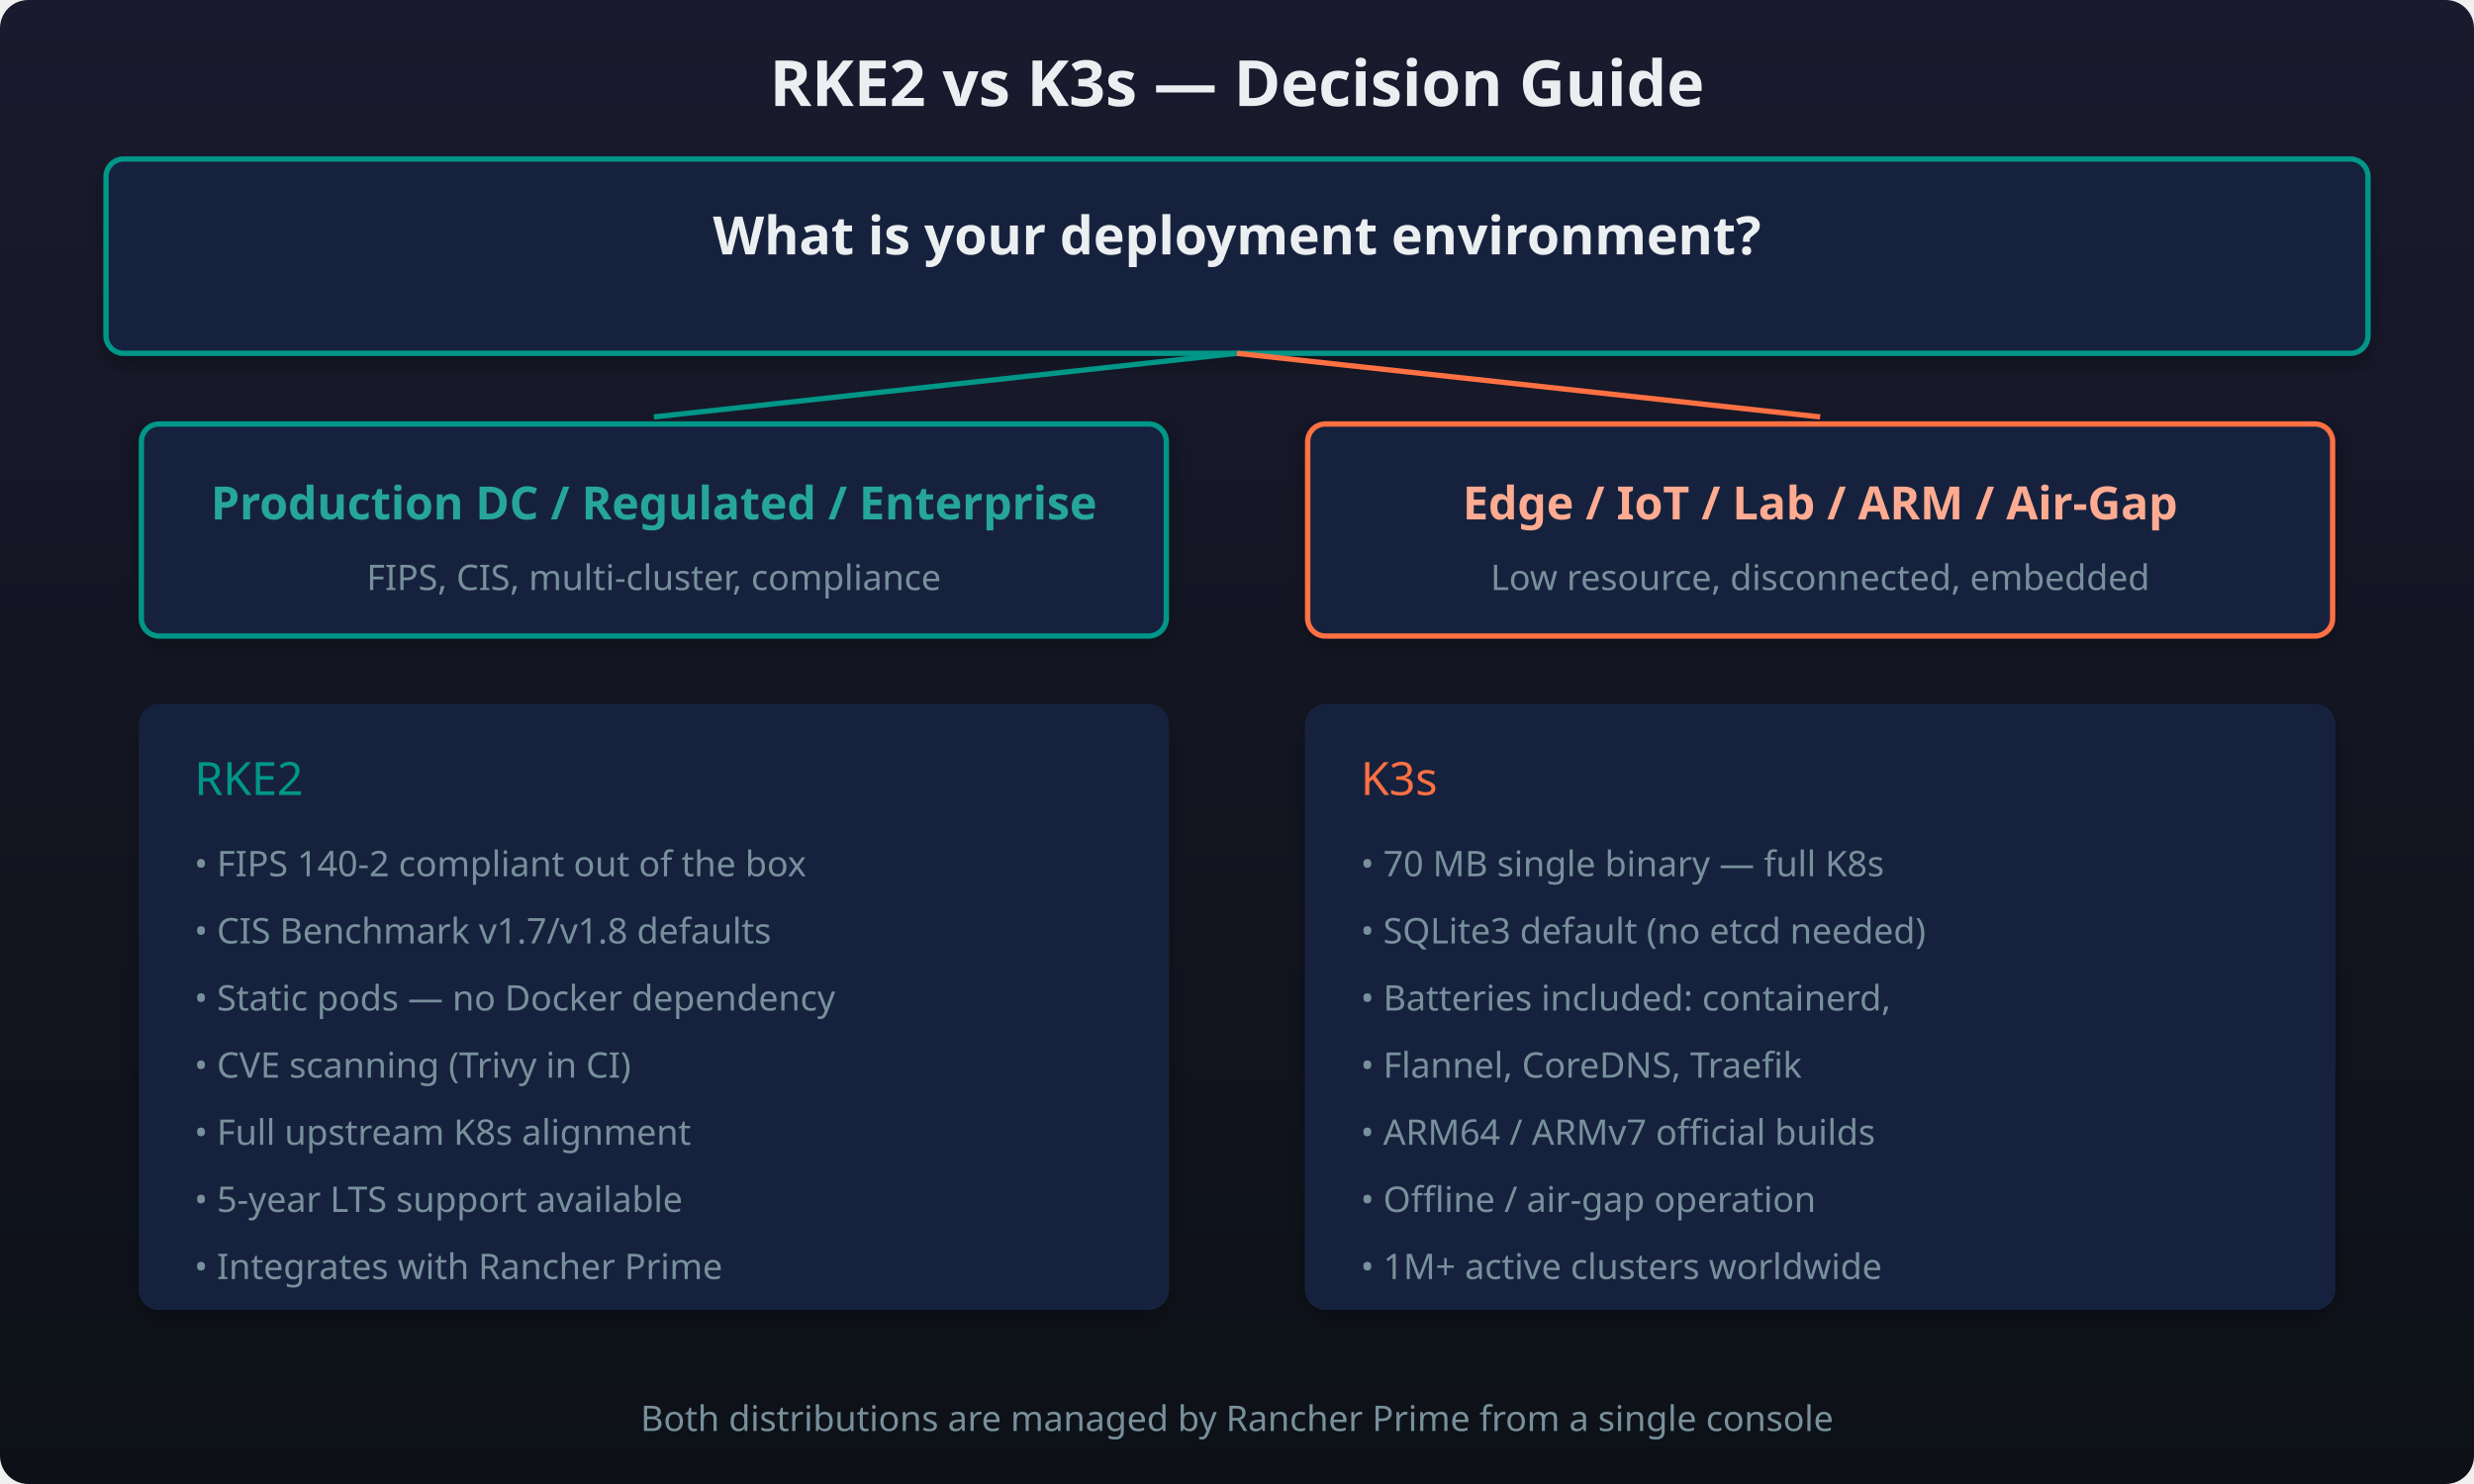
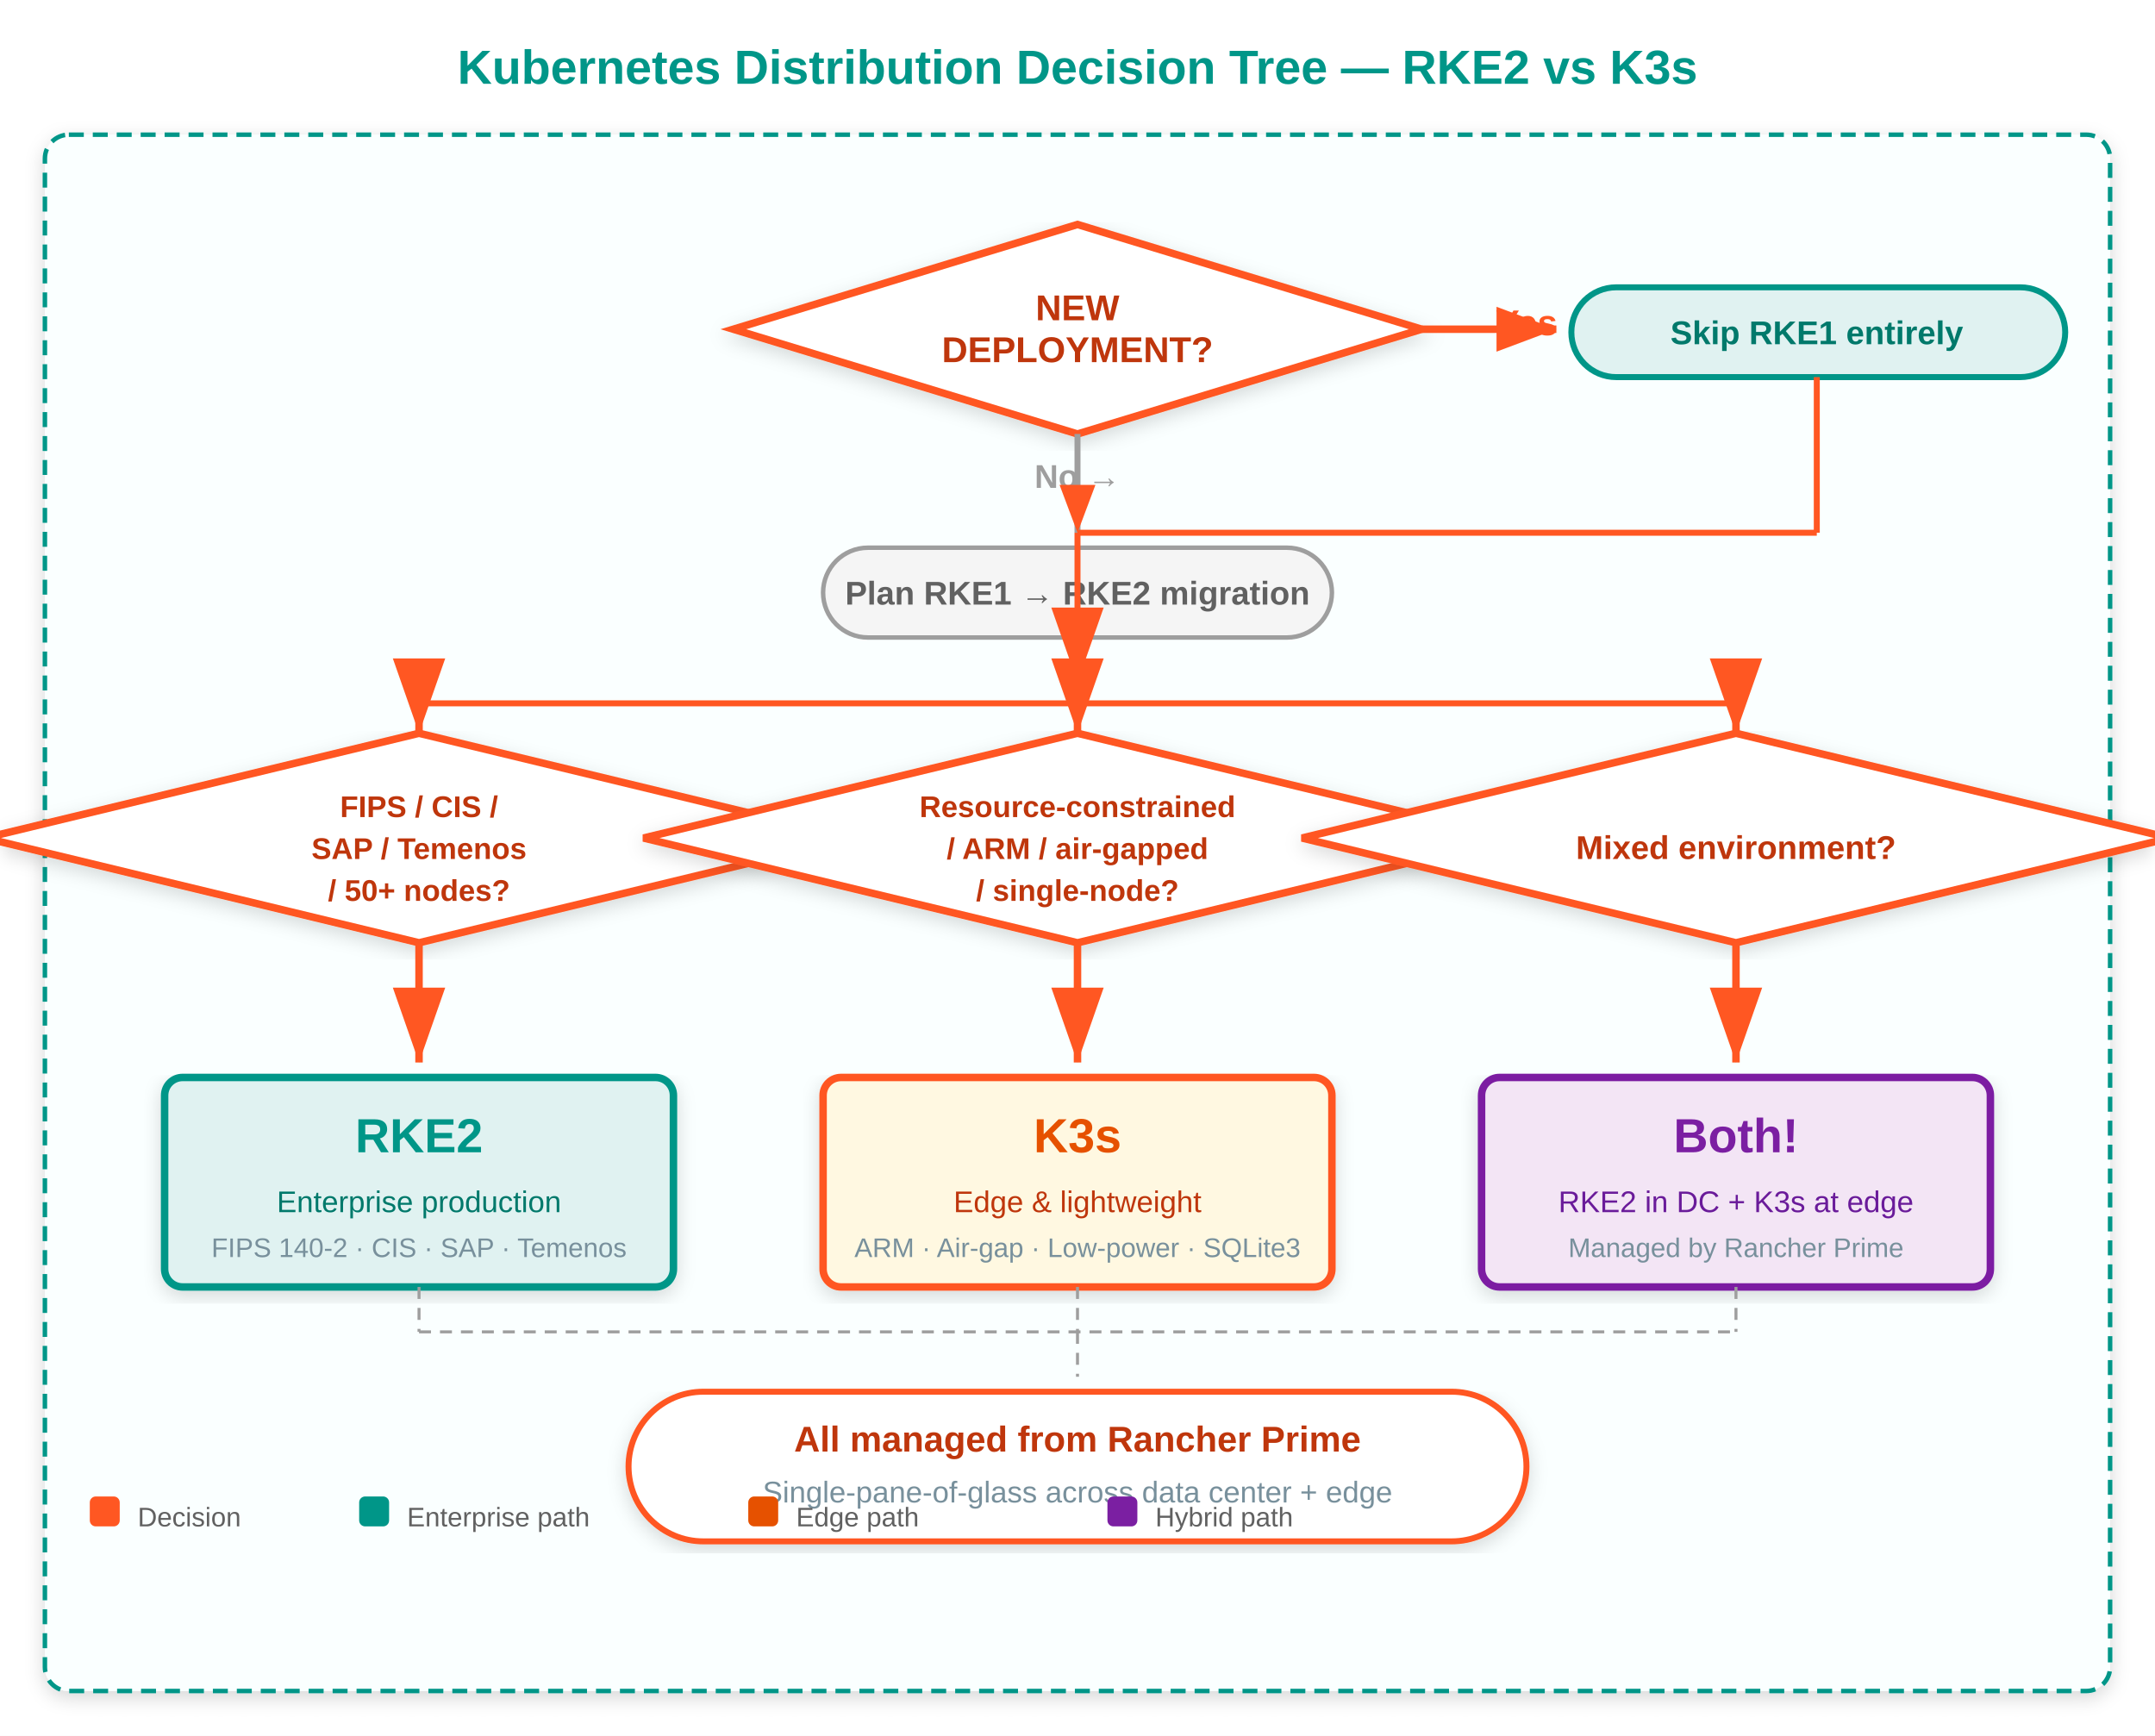
- <svg xmlns="http://www.w3.org/2000/svg" viewBox="0 0 700 420" width="700" height="420">
+ <svg xmlns="http://www.w3.org/2000/svg" viewBox="0 0 720 580" width="720" height="580">
  <defs>
-     <filter id="s" x="-5%" y="-5%" width="115%" height="115%">
-       <feDropShadow dx="0" dy="2" stdDeviation="3" flood-color="#000" flood-opacity="0.3" />
+     <filter id="shadow" x="-4%" y="-4%" width="112%" height="112%">
+       <feDropShadow dx="0" dy="2" stdDeviation="3" flood-color="#000" flood-opacity="0.15" />
    </filter>
-     <linearGradient id="bg" x1="0" y1="0" x2="0" y2="1">
-       <stop offset="0%" stop-color="#1a1a2e" />
-       <stop offset="100%" stop-color="#0d1117" />
-     </linearGradient>
+     <marker id="arrowOrange" markerWidth="10" markerHeight="7" refX="10" refY="3.5" orient="auto">
+       <polygon points="0 0, 10 3.5, 0 7" fill="#FF5722" />
+     </marker>
+     <marker id="arrowOrangeSmall" markerWidth="8" markerHeight="6" refX="8" refY="3" orient="auto">
+       <polygon points="0 0, 8 3, 0 6" fill="#FF5722" />
+     </marker>
+     <polygon id="diamond" points="0,20 115,0 230,20 115,40" />
  </defs>
-   <rect width="700" height="420" fill="url(#bg)" rx="8" />
-   <text x="350.0" y="30" text-anchor="middle" fill="#eceff1" font-family="sans-serif" font-size="18" font-weight="bold">RKE2 vs K3s — Decision Guide</text>
-   <rect x="30" y="45" width="640" height="55" rx="5" fill="#16213e" stroke="#009688" stroke-width="1.5" filter="url(#s)" />
-   <text x="350" y="72" text-anchor="middle" fill="#eceff1" font-family="sans-serif" font-size="15" font-weight="bold">What is your deployment environment?</text>
-   <rect x="40" y="120" width="290" height="60" rx="5" fill="#16213e" stroke="#009688" stroke-width="1.5" filter="url(#s)" />
-   <text x="185" y="147" text-anchor="middle" fill="#26a69a" font-family="sans-serif" font-size="13" font-weight="bold">Production DC / Regulated / Enterprise</text>
-   <text x="185" y="167" text-anchor="middle" fill="#78909c" font-family="sans-serif" font-size="10" font-weight="normal">FIPS, CIS, multi-cluster, compliance</text>
-   <rect x="40" y="200" width="290" height="170" rx="5" fill="#16213e" stroke="#16213e" stroke-width="1.5" filter="url(#s)" />
-   <text x="55" y="225" text-anchor="start" fill="#009688" font-family="sans-serif" font-size="13">RKE2</text>
-   <text x="55" y="248" text-anchor="start" fill="#78909c" font-family="sans-serif" font-size="10">• FIPS 140-2 compliant out of the box</text>
-   <text x="55" y="267" text-anchor="start" fill="#78909c" font-family="sans-serif" font-size="10">• CIS Benchmark v1.7/v1.8 defaults</text>
-   <text x="55" y="286" text-anchor="start" fill="#78909c" font-family="sans-serif" font-size="10">• Static pods — no Docker dependency</text>
-   <text x="55" y="305" text-anchor="start" fill="#78909c" font-family="sans-serif" font-size="10">• CVE scanning (Trivy in CI)</text>
-   <text x="55" y="324" text-anchor="start" fill="#78909c" font-family="sans-serif" font-size="10">• Full upstream K8s alignment</text>
-   <text x="55" y="343" text-anchor="start" fill="#78909c" font-family="sans-serif" font-size="10">• 5-year LTS support available</text>
-   <text x="55" y="362" text-anchor="start" fill="#78909c" font-family="sans-serif" font-size="10">• Integrates with Rancher Prime</text>
-   <rect x="370" y="120" width="290" height="60" rx="5" fill="#16213e" stroke="#ff7043" stroke-width="1.5" filter="url(#s)" />
-   <text x="515" y="147" text-anchor="middle" fill="#ffab91" font-family="sans-serif" font-size="13" font-weight="bold">Edge / IoT / Lab / ARM / Air-Gap</text>
-   <text x="515" y="167" text-anchor="middle" fill="#78909c" font-family="sans-serif" font-size="10" font-weight="normal">Low resource, disconnected, embedded</text>
-   <rect x="370" y="200" width="290" height="170" rx="5" fill="#16213e" stroke="#16213e" stroke-width="1.5" filter="url(#s)" />
-   <text x="385" y="225" text-anchor="start" fill="#ff7043" font-family="sans-serif" font-size="13">K3s</text>
-   <text x="385" y="248" text-anchor="start" fill="#78909c" font-family="sans-serif" font-size="10">• 70 MB single binary — full K8s</text>
-   <text x="385" y="267" text-anchor="start" fill="#78909c" font-family="sans-serif" font-size="10">• SQLite3 default (no etcd needed)</text>
-   <text x="385" y="286" text-anchor="start" fill="#78909c" font-family="sans-serif" font-size="10">• Batteries included: containerd,</text>
-   <text x="385" y="305" text-anchor="start" fill="#78909c" font-family="sans-serif" font-size="10">•   Flannel, CoreDNS, Traefik</text>
-   <text x="385" y="324" text-anchor="start" fill="#78909c" font-family="sans-serif" font-size="10">• ARM64 / ARMv7 official builds</text>
-   <text x="385" y="343" text-anchor="start" fill="#78909c" font-family="sans-serif" font-size="10">• Offline / air-gap operation</text>
-   <text x="385" y="362" text-anchor="start" fill="#78909c" font-family="sans-serif" font-size="10">• 1M+ active clusters worldwide</text>
-   <line x1="350" y1="100" x2="185" y2="118" stroke="#009688" stroke-width="1.5" />
-   <line x1="350" y1="100" x2="515" y2="118" stroke="#ff7043" stroke-width="1.5" />
-   <text x="350" y="405" text-anchor="middle" fill="#78909c" font-family="sans-serif" font-size="10" font-weight="normal">Both distributions are managed by Rancher Prime from a single console</text>
+   <rect width="720" height="580" fill="#ffffff" />
+   <text x="360" y="28" text-anchor="middle" fill="#009688" font-family="Arial, sans-serif" font-size="16" font-weight="bold">Kubernetes Distribution Decision Tree — RKE2 vs K3s</text>
+   <rect x="15" y="45" width="690" height="520" rx="8" fill="#faffff" stroke="#009688" stroke-width="1.5" stroke-dasharray="5,3" filter="url(#shadow)" />
+   <polygon points="360,75 475,110 360,145 245,110" fill="#ffffff" stroke="#FF5722" stroke-width="2.5" filter="url(#shadow)" />
+   <text x="360" y="107" text-anchor="middle" fill="#BF360C" font-family="Arial, sans-serif" font-size="12" font-weight="bold">NEW</text>
+   <text x="360" y="121" text-anchor="middle" fill="#BF360C" font-family="Arial, sans-serif" font-size="12" font-weight="bold">DEPLOYMENT?</text>
+   <text x="510" y="112" text-anchor="middle" fill="#FF5722" font-family="Arial, sans-serif" font-size="12" font-weight="bold">Yes</text>
+   <line x1="475" y1="110" x2="520" y2="110" stroke="#FF5722" stroke-width="2.5" marker-end="url(#arrowOrangeSmall)" />
+   <rect x="525" y="96" width="165" height="30" rx="15" fill="#e0f2f1" stroke="#009688" stroke-width="2" />
+   <text x="607" y="115" text-anchor="middle" fill="#00796B" font-family="Arial, sans-serif" font-size="11" font-weight="bold">Skip RKE1 entirely</text>
+   <text x="360" y="163" text-anchor="middle" fill="#9E9E9E" font-family="Arial, sans-serif" font-size="11" font-weight="bold">No →</text>
+   <line x1="360" y1="145" x2="360" y2="178" stroke="#9E9E9E" stroke-width="2" marker-end="url(#arrowOrangeSmall)" />
+   <rect x="275" y="183" width="170" height="30" rx="15" fill="#f5f5f5" stroke="#9E9E9E" stroke-width="1.5" />
+   <text x="360" y="202" text-anchor="middle" fill="#616161" font-family="Arial, sans-serif" font-size="11" font-weight="bold">Plan RKE1 → RKE2 migration</text>
+   <line x1="607" y1="126" x2="607" y2="178" stroke="#FF5722" stroke-width="2" />
+   <line x1="607" y1="178" x2="360" y2="178" stroke="#FF5722" stroke-width="2" />
+   <line x1="360" y1="178" x2="360" y2="213" stroke="#FF5722" stroke-width="2" />
+   <line x1="360" y1="213" x2="360" y2="228" stroke="#FF5722" stroke-width="2.5" marker-end="url(#arrowOrange)" />
+   <polygon points="140,245 285,280 140,315 -5,280" fill="#ffffff" stroke="#FF5722" stroke-width="2.5" filter="url(#shadow)" />
+   <text x="140" y="273" text-anchor="middle" fill="#BF360C" font-family="Arial, sans-serif" font-size="10" font-weight="bold">FIPS / CIS /</text>
+   <text x="140" y="287" text-anchor="middle" fill="#BF360C" font-family="Arial, sans-serif" font-size="10" font-weight="bold">SAP / Temenos</text>
+   <text x="140" y="301" text-anchor="middle" fill="#BF360C" font-family="Arial, sans-serif" font-size="10" font-weight="bold">/ 50+ nodes?</text>
+   <polygon points="360,245 505,280 360,315 215,280" fill="#ffffff" stroke="#FF5722" stroke-width="2.5" filter="url(#shadow)" />
+   <text x="360" y="273" text-anchor="middle" fill="#BF360C" font-family="Arial, sans-serif" font-size="10" font-weight="bold">Resource-constrained</text>
+   <text x="360" y="287" text-anchor="middle" fill="#BF360C" font-family="Arial, sans-serif" font-size="10" font-weight="bold">/ ARM / air-gapped</text>
+   <text x="360" y="301" text-anchor="middle" fill="#BF360C" font-family="Arial, sans-serif" font-size="10" font-weight="bold">/ single-node?</text>
+   <polygon points="580,245 725,280 580,315 435,280" fill="#ffffff" stroke="#FF5722" stroke-width="2.5" filter="url(#shadow)" />
+   <text x="580" y="287" text-anchor="middle" fill="#BF360C" font-family="Arial, sans-serif" font-size="11" font-weight="bold">Mixed environment?</text>
+   <line x1="360" y1="228" x2="360" y2="245" stroke="#FF5722" stroke-width="2.5" marker-end="url(#arrowOrange)" />
+   <line x1="140" y1="235" x2="140" y2="245" stroke="#FF5722" stroke-width="2.5" marker-end="url(#arrowOrange)" />
+   <line x1="580" y1="235" x2="580" y2="245" stroke="#FF5722" stroke-width="2.5" marker-end="url(#arrowOrange)" />
+   <line x1="360" y1="235" x2="140" y2="235" stroke="#FF5722" stroke-width="2" />
+   <line x1="360" y1="235" x2="580" y2="235" stroke="#FF5722" stroke-width="2" />
+   <line x1="140" y1="315" x2="140" y2="355" stroke="#FF5722" stroke-width="2.5" marker-end="url(#arrowOrange)" />
+   <rect x="55" y="360" width="170" height="70" rx="6" fill="#e0f2f1" stroke="#009688" stroke-width="2.5" filter="url(#shadow)" />
+   <text x="140" y="385" text-anchor="middle" fill="#009688" font-family="Arial, sans-serif" font-size="16" font-weight="bold">RKE2</text>
+   <text x="140" y="405" text-anchor="middle" fill="#00796B" font-family="Arial, sans-serif" font-size="10">Enterprise production</text>
+   <text x="140" y="420" text-anchor="middle" fill="#78909c" font-family="Arial, sans-serif" font-size="9">FIPS 140-2 · CIS · SAP · Temenos</text>
+   <line x1="360" y1="315" x2="360" y2="355" stroke="#FF5722" stroke-width="2.5" marker-end="url(#arrowOrange)" />
+   <rect x="275" y="360" width="170" height="70" rx="6" fill="#fff8e1" stroke="#FF5722" stroke-width="2.5" filter="url(#shadow)" />
+   <text x="360" y="385" text-anchor="middle" fill="#E65100" font-family="Arial, sans-serif" font-size="16" font-weight="bold">K3s</text>
+   <text x="360" y="405" text-anchor="middle" fill="#BF360C" font-family="Arial, sans-serif" font-size="10">Edge &amp; lightweight</text>
+   <text x="360" y="420" text-anchor="middle" fill="#78909c" font-family="Arial, sans-serif" font-size="9">ARM · Air-gap · Low-power · SQLite3</text>
+   <line x1="580" y1="315" x2="580" y2="355" stroke="#FF5722" stroke-width="2.5" marker-end="url(#arrowOrange)" />
+   <rect x="495" y="360" width="170" height="70" rx="6" fill="#f3e5f5" stroke="#7B1FA2" stroke-width="2.5" filter="url(#shadow)" />
+   <text x="580" y="385" text-anchor="middle" fill="#7B1FA2" font-family="Arial, sans-serif" font-size="16" font-weight="bold">Both!</text>
+   <text x="580" y="405" text-anchor="middle" fill="#6A1B9A" font-family="Arial, sans-serif" font-size="10">RKE2 in DC + K3s at edge</text>
+   <text x="580" y="420" text-anchor="middle" fill="#78909c" font-family="Arial, sans-serif" font-size="9">Managed by Rancher Prime</text>
+   <line x1="140" y1="430" x2="140" y2="445" stroke="#9E9E9E" stroke-width="1" stroke-dasharray="4,3" />
+   <line x1="360" y1="430" x2="360" y2="445" stroke="#9E9E9E" stroke-width="1" stroke-dasharray="4,3" />
+   <line x1="580" y1="430" x2="580" y2="445" stroke="#9E9E9E" stroke-width="1" stroke-dasharray="4,3" />
+   <line x1="140" y1="445" x2="580" y2="445" stroke="#9E9E9E" stroke-width="1" stroke-dasharray="4,3" />
+   <line x1="360" y1="445" x2="360" y2="460" stroke="#9E9E9E" stroke-width="1" stroke-dasharray="4,3" />
+   <rect x="210" y="465" width="300" height="50" rx="25" fill="#ffffff" stroke="#FF5722" stroke-width="2" filter="url(#shadow)" />
+   <text x="360" y="485" text-anchor="middle" fill="#BF360C" font-family="Arial, sans-serif" font-size="12" font-weight="bold">All managed from Rancher Prime</text>
+   <text x="360" y="502" text-anchor="middle" fill="#78909c" font-family="Arial, sans-serif" font-size="10">Single-pane-of-glass across data center + edge</text>
+   <rect x="30" y="500" width="10" height="10" rx="2" fill="#FF5722" />
+   <text x="46" y="510" text-anchor="start" fill="#616161" font-family="Arial, sans-serif" font-size="9">Decision</text>
+   <rect x="120" y="500" width="10" height="10" rx="2" fill="#009688" />
+   <text x="136" y="510" text-anchor="start" fill="#616161" font-family="Arial, sans-serif" font-size="9">Enterprise path</text>
+   <rect x="250" y="500" width="10" height="10" rx="2" fill="#E65100" />
+   <text x="266" y="510" text-anchor="start" fill="#616161" font-family="Arial, sans-serif" font-size="9">Edge path</text>
+   <rect x="370" y="500" width="10" height="10" rx="2" fill="#7B1FA2" />
+   <text x="386" y="510" text-anchor="start" fill="#616161" font-family="Arial, sans-serif" font-size="9">Hybrid path</text>
</svg>
